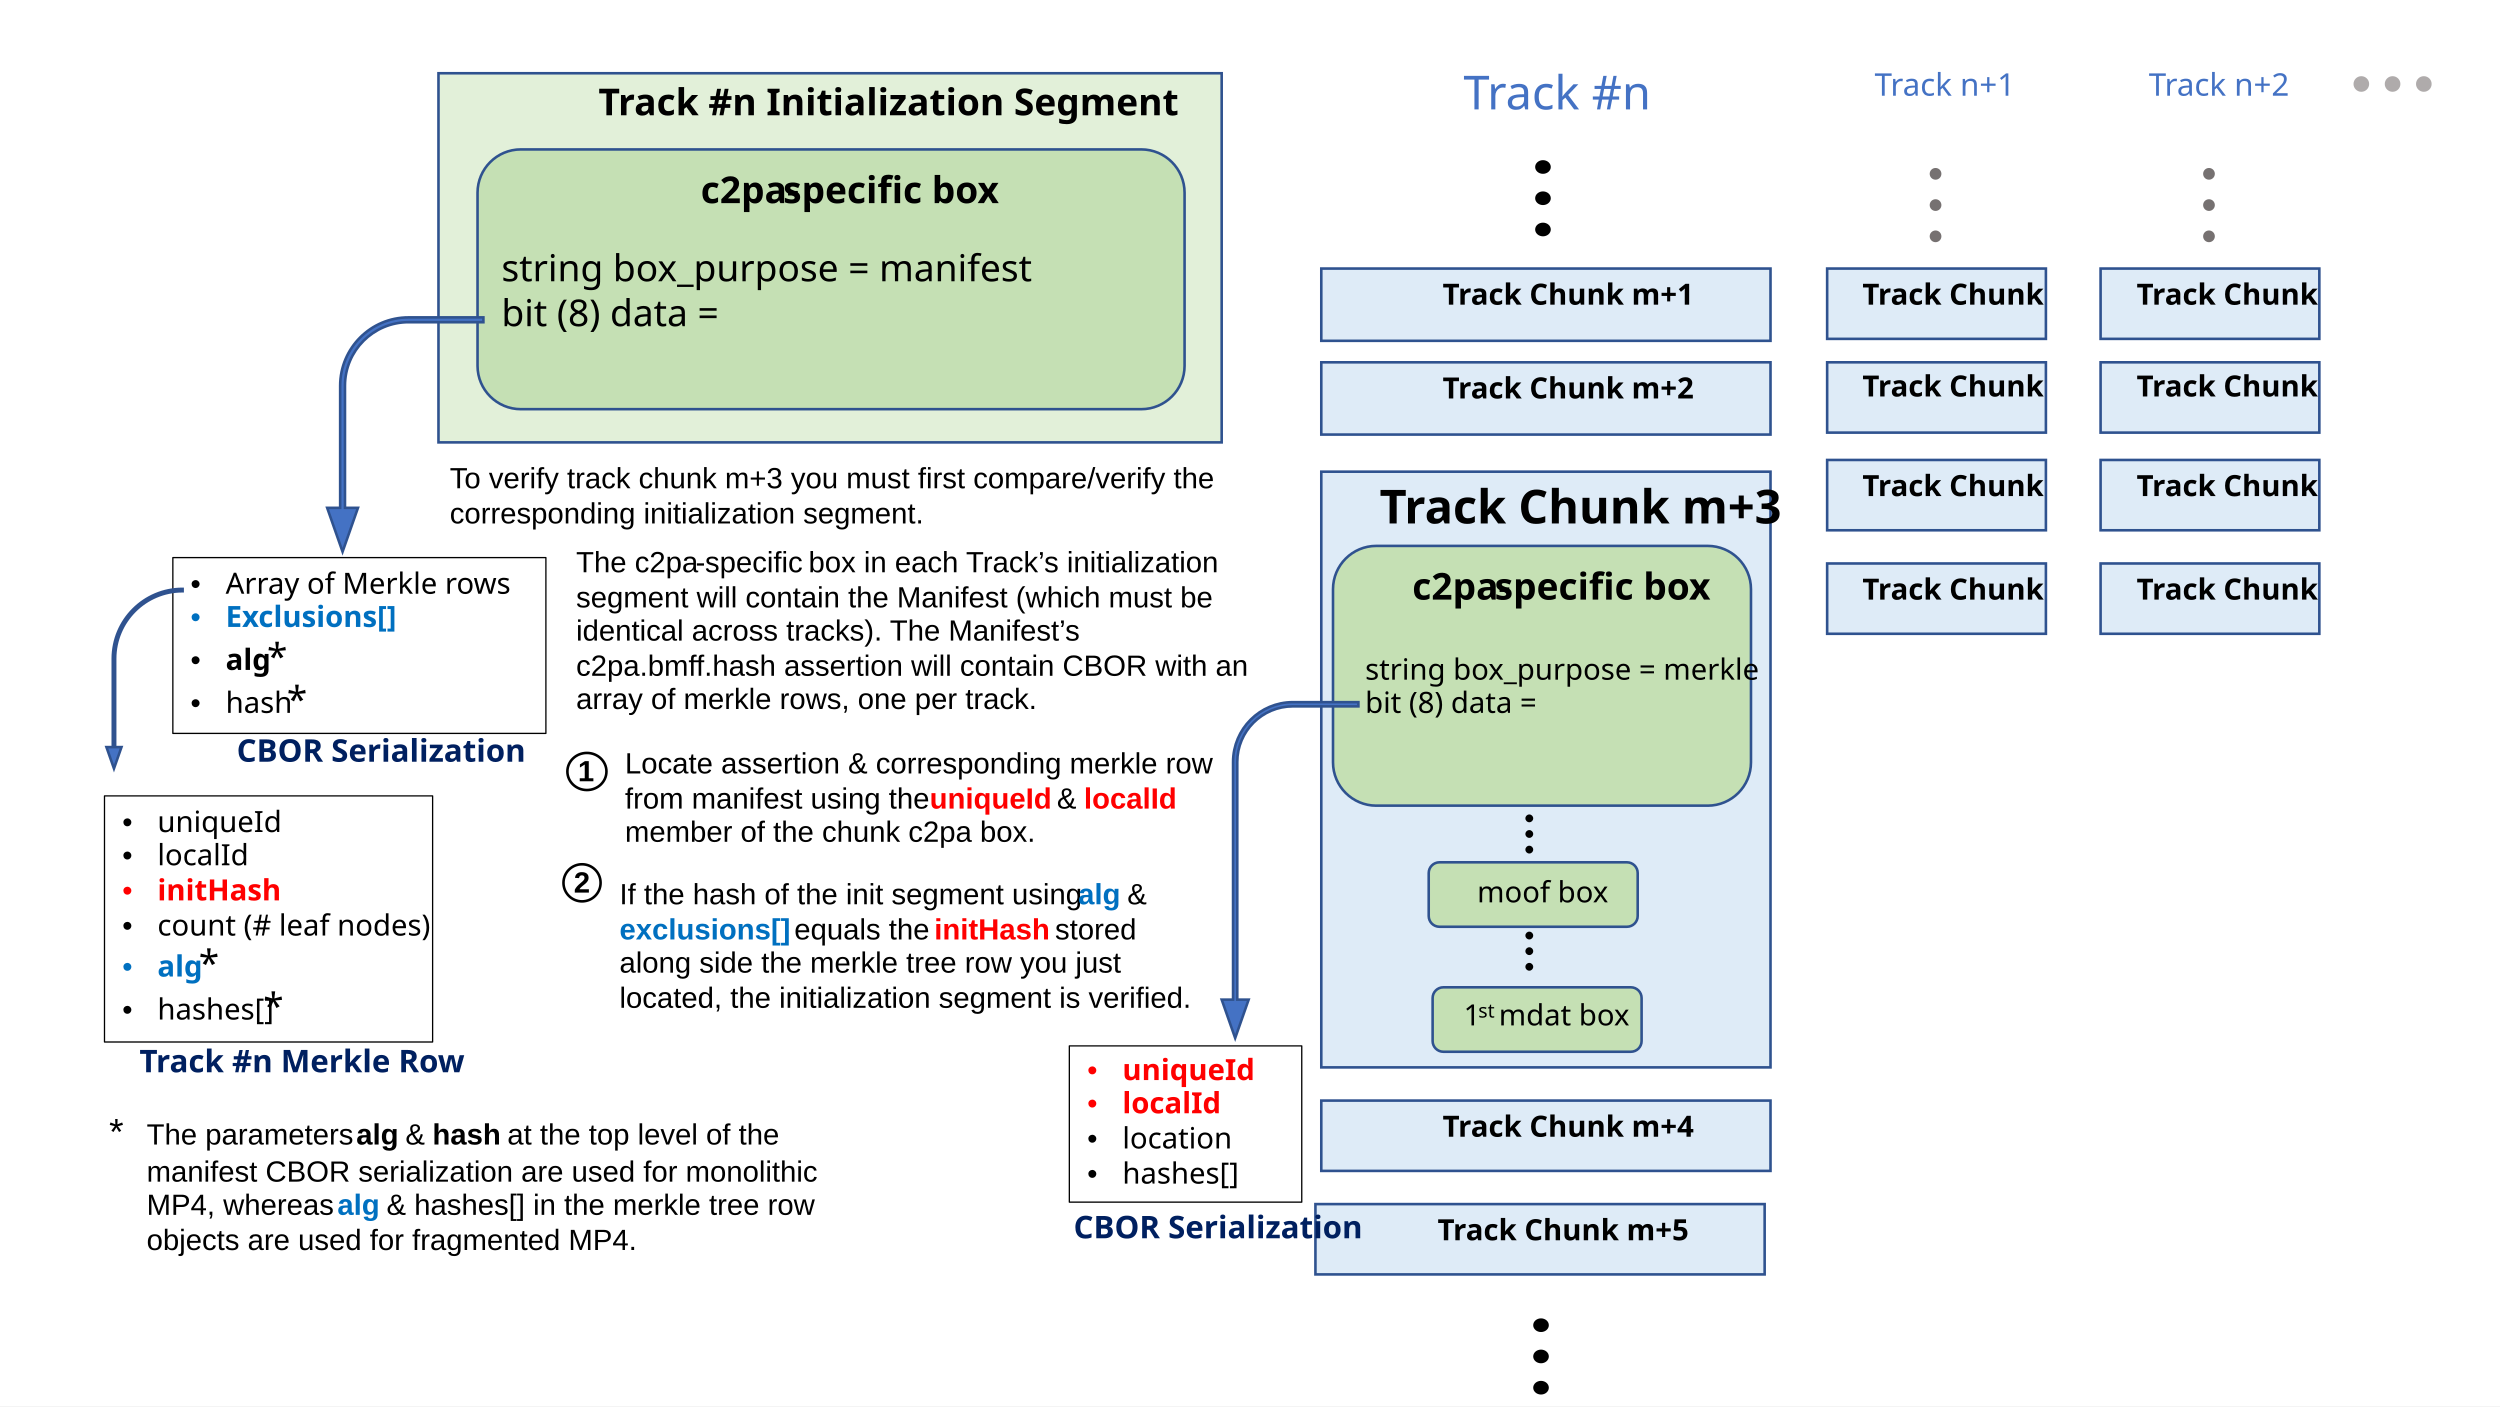
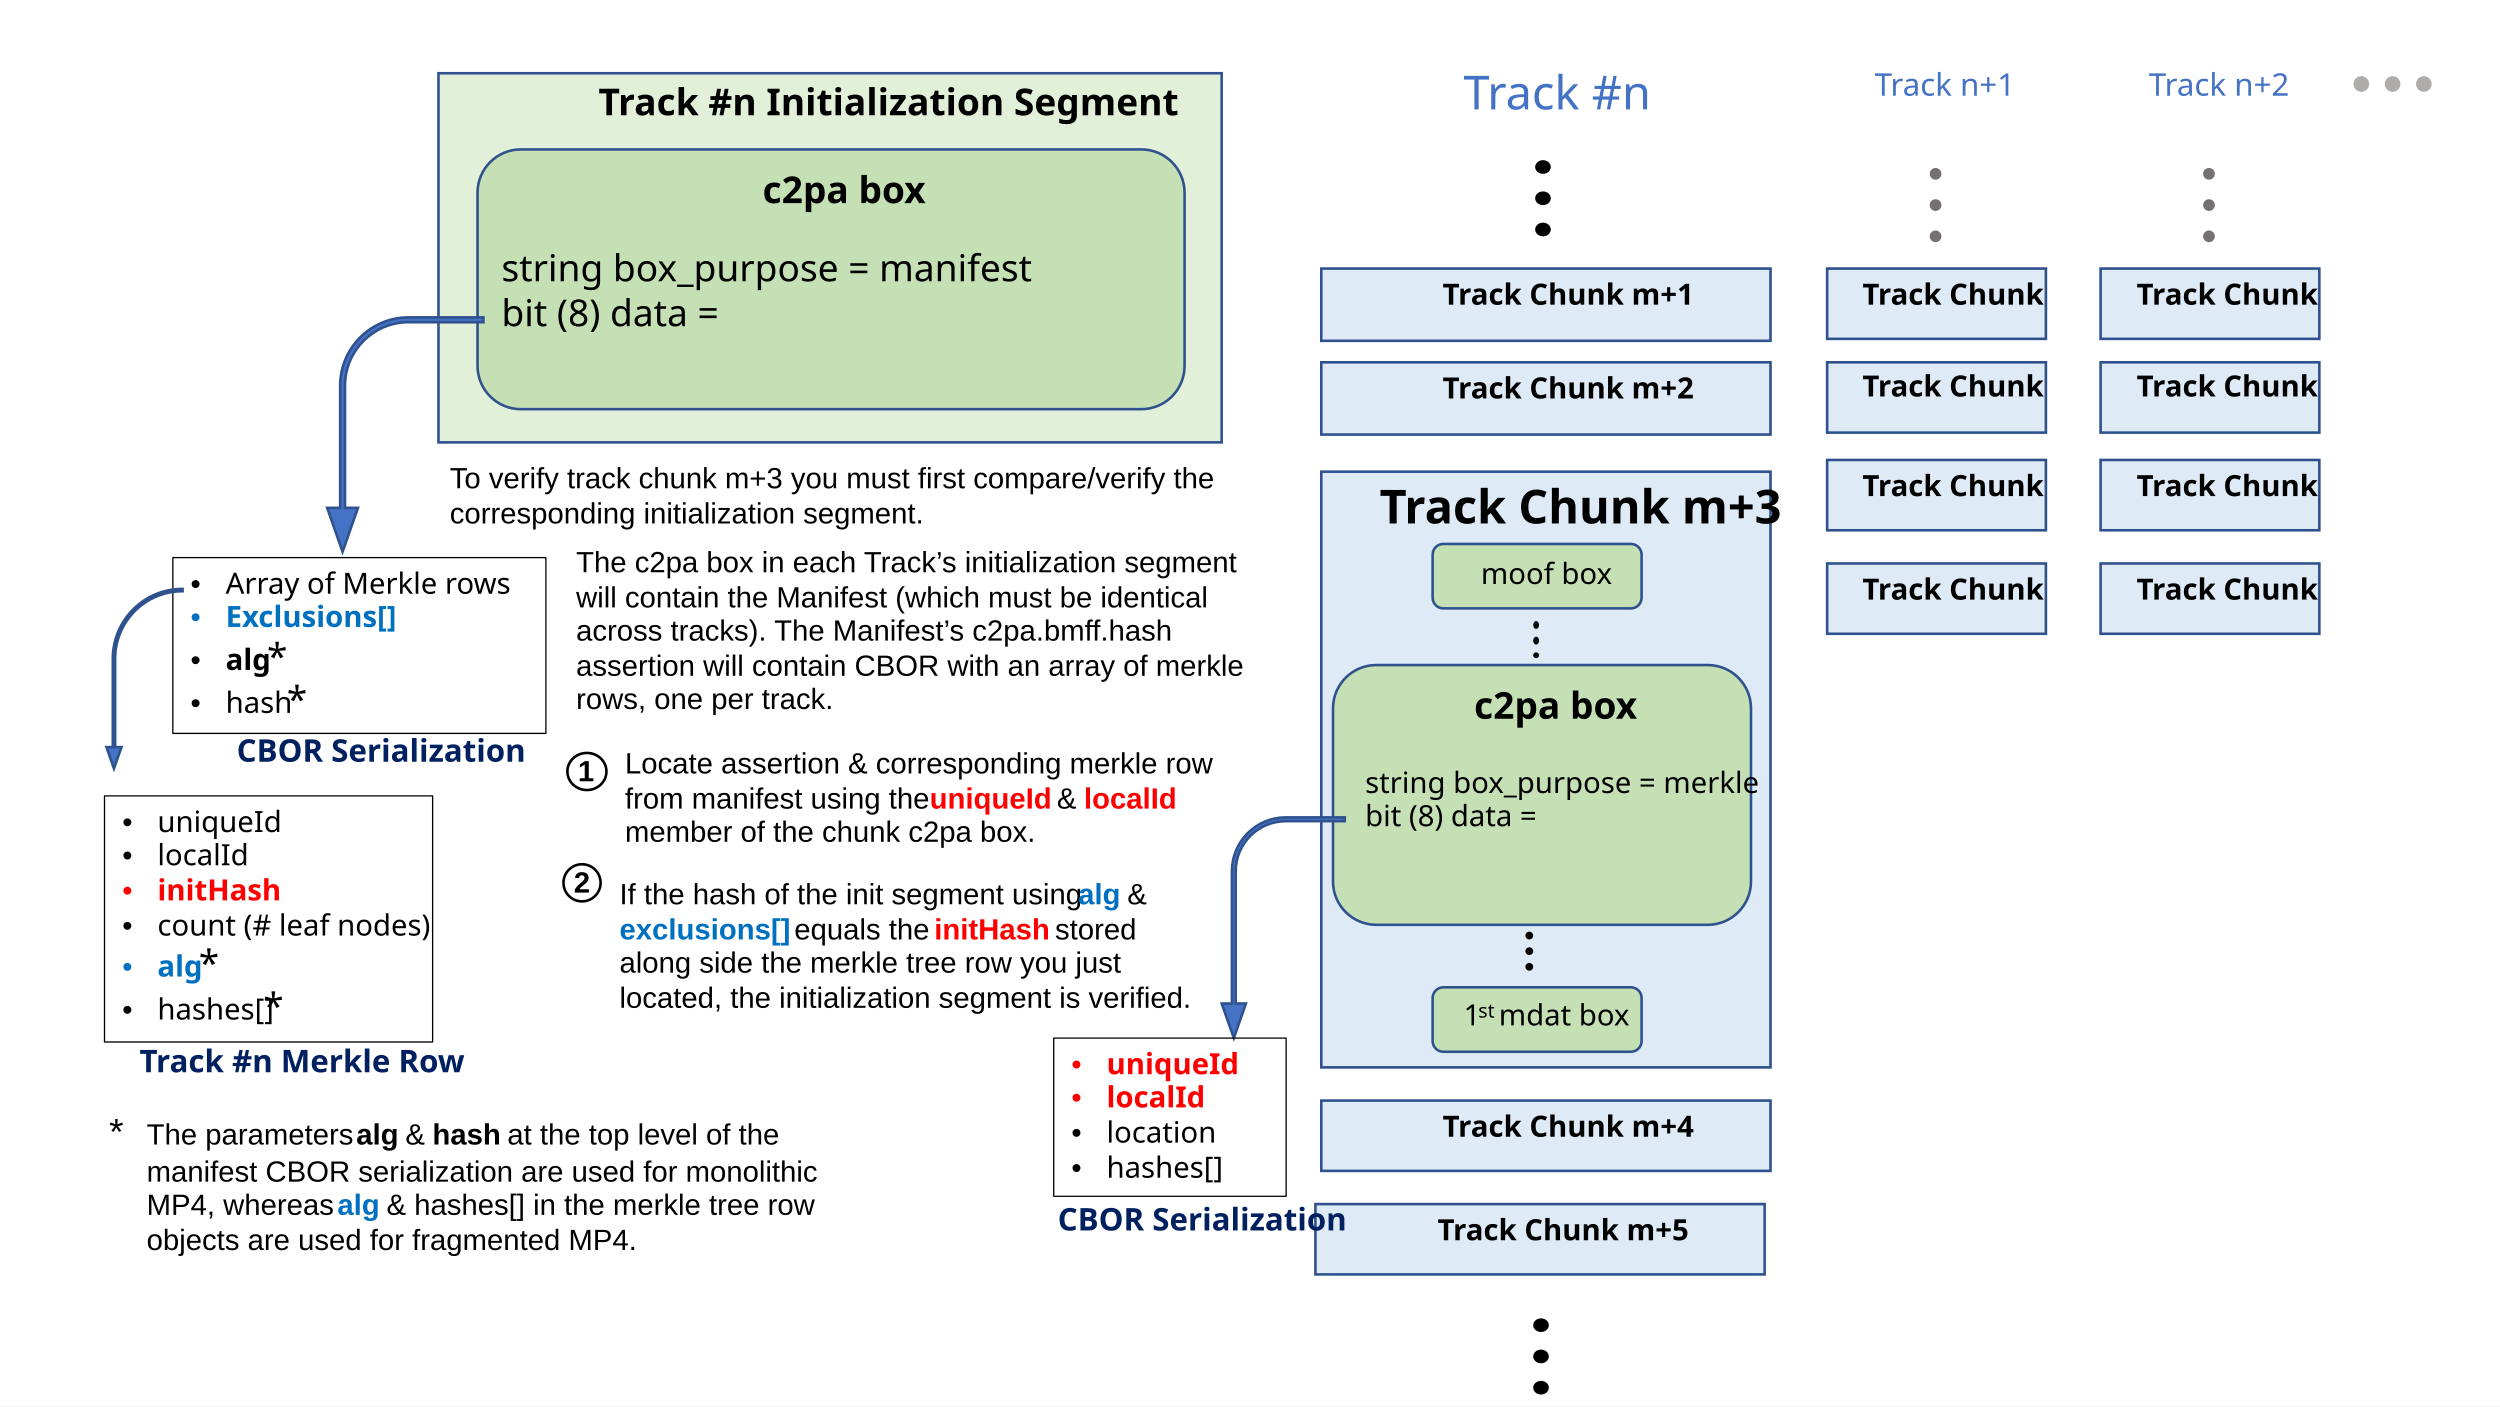
<svg xmlns="http://www.w3.org/2000/svg" width="1280" height="720" overflow="hidden">
  <defs>
    <clipPath id="clip0">
      <rect x="0" y="0" width="1280" height="720" />
    </clipPath>
  </defs>
  <g clip-path="url(#clip0)">
    <rect x="0" y="0" width="1280" height="720" fill="#FFFFFF" />
    <text fill="#002060" font-family="Calibri Light,Calibri Light_MSFontService,sans-serif" font-weight="700" font-size="16" transform="translate(121.186 390)">CBOR Serialization</text>
    <rect x="88.5" y="285.5" width="191" height="90" stroke="#000000" stroke-width="0.667" stroke-linejoin="round" stroke-miterlimit="10" fill="none" />
    <text font-family="Arial,Arial_MSFontService,sans-serif" font-weight="400" font-size="15" transform="translate(97.5186 304)">•<tspan font-family="Calibri,Calibri_MSFontService,sans-serif" font-size="15" x="18" y="0">Array of Merkle rows</tspan>
      <tspan fill="#0070C0" font-size="15" x="0" y="17">•</tspan>
      <tspan fill="#0070C0" font-family="Calibri,Calibri_MSFontService,sans-serif" font-weight="700" font-size="15" x="18" y="17">Exclusions[]</tspan>
      <tspan font-size="15" x="0" y="39">•</tspan>
      <tspan font-family="Calibri,Calibri_MSFontService,sans-serif" font-weight="700" font-size="15" x="18" y="39">alg </tspan>
      <tspan font-family="Calibri,Calibri_MSFontService,sans-serif" font-size="19" x="39.167" y="39">*</tspan>
      <tspan font-size="15" x="0" y="61">•</tspan>
      <tspan font-family="Calibri,Calibri_MSFontService,sans-serif" font-size="15" x="18" y="61">hash </tspan>
      <tspan font-family="Calibri,Calibri_MSFontService,sans-serif" font-size="19" x="49.333" y="61">*</tspan>
      <tspan font-size="15" x="222.452" y="92">Locate assertion &amp; corresponding merkle row </tspan>
      <tspan font-size="15" x="222.452" y="110">from manifest using the </tspan>
      <tspan fill="#FF0000" font-weight="700" font-size="15" x="378.452" y="110">uniqueId</tspan>
      <tspan font-size="15" x="443.618" y="110">&amp; </tspan>
      <tspan fill="#FF0000" font-weight="700" font-size="15" x="457.452" y="110">localId</tspan>
      <tspan font-size="15" x="222.452" y="127">member of the chunk c2pa box.</tspan>
    </text>
    <path d="M290.5 395C290.5 389.753 294.977 385.5 300.5 385.5 306.023 385.5 310.5 389.753 310.5 395 310.5 400.247 306.023 404.5 300.5 404.5 294.977 404.5 290.5 400.247 290.5 395Z" stroke="#000000" stroke-width="1.333" stroke-miterlimit="8" fill="none" fill-rule="evenodd" />
    <text font-family="Arial,Arial_MSFontService,sans-serif" font-weight="700" font-size="15" transform="translate(295.89 400)">1</text>
    <rect x="224.5" y="37.5" width="401" height="189" stroke="#2F528F" stroke-width="1.333" stroke-miterlimit="8" fill="#E2F0D9" />
    <text font-family="Calibri,Calibri_MSFontService,sans-serif" font-weight="700" font-size="19" transform="translate(306.41 59)">Track #n Initialization Segment</text>
    <path d="M244.5 98.667C244.5 86.425 254.425 76.5 266.667 76.5L584.333 76.5C596.576 76.5 606.5 86.425 606.5 98.667L606.5 187.333C606.5 199.576 596.576 209.5 584.333 209.5L266.667 209.5C254.425 209.5 244.5 199.576 244.5 187.333Z" stroke="#2F528F" stroke-width="1.333" stroke-miterlimit="8" fill="#C5E0B4" fill-rule="evenodd" />
-     <text font-family="Calibri,Calibri_MSFontService,sans-serif" font-weight="700" font-size="19" transform="translate(358.784 104)">c2pa-<tspan font-size="19" x="42.167" y="0">specific box</tspan>
-       <tspan font-weight="400" font-size="19" x="-102.045" y="40">string box_purpose = manifest </tspan>
-       <tspan font-weight="400" font-size="19" x="-102.045" y="63">bit (8) data =</tspan>
+     <text font-family="Calibri,Calibri_MSFontService,sans-serif" font-weight="700" font-size="19" transform="translate(390.45 104)">c2pa box<tspan font-weight="400" font-size="19" x="-133.712" y="40">string box_purpose = manifest </tspan>
+       <tspan font-weight="400" font-size="19" x="-133.712" y="63">bit (8) data =</tspan>
    </text>
    <path d="M786 85.5C786 83.567 787.791 82 790 82 792.209 82 794 83.567 794 85.5 794 87.433 792.209 89 790 89 787.791 89 786 87.433 786 85.5Z" fill-rule="evenodd" />
    <path d="M786 101.5C786 99.567 787.791 98 790 98 792.209 98 794 99.567 794 101.5 794 103.433 792.209 105 790 105 787.791 105 786 103.433 786 101.5Z" fill-rule="evenodd" />
    <path d="M786 117.5C786 115.567 787.791 114 790 114 792.209 114 794 115.567 794 117.5 794 119.433 792.209 121 790 121 787.791 121 786 119.433 786 117.5Z" fill-rule="evenodd" />
    <rect x="676.5" y="185.5" width="230" height="37" stroke="#2F528F" stroke-width="1.333" stroke-miterlimit="8" fill="#DEEBF7" />
    <text font-family="Calibri,Calibri_MSFontService,sans-serif" font-weight="700" font-size="15" transform="translate(738.612 204)">Track Chunk m+2</text>
    <rect x="676.5" y="563.5" width="230" height="36" stroke="#2F528F" stroke-width="1.333" stroke-miterlimit="8" fill="#DEEBF7" />
    <text font-family="Calibri,Calibri_MSFontService,sans-serif" font-weight="700" font-size="15" transform="translate(738.612 582)">Track Chunk m+4</text>
    <path d="M785 678.5C785 676.567 786.791 675 789 675 791.209 675 793 676.567 793 678.5 793 680.433 791.209 682 789 682 786.791 682 785 680.433 785 678.5Z" fill-rule="evenodd" />
    <path d="M785 694.5C785 692.567 786.791 691 789 691 791.209 691 793 692.567 793 694.5 793 696.433 791.209 698 789 698 786.791 698 785 696.433 785 694.5Z" fill-rule="evenodd" />
    <path d="M785 710.5C785 708.567 786.791 707 789 707 791.209 707 793 708.567 793 710.5 793 712.433 791.209 714 789 714 786.791 714 785 712.433 785 710.5Z" fill-rule="evenodd" />
    <rect x="676.5" y="241.5" width="230" height="305" stroke="#2F528F" stroke-width="1.333" stroke-miterlimit="8" fill="#DEEBF7" />
    <text font-family="Calibri,Calibri_MSFontService,sans-serif" font-weight="700" font-size="24" transform="translate(706.325 268)">Track Chunk m+3</text>
-     <path d="M682.5 301.667C682.5 289.425 692.425 279.5 704.667 279.5L874.333 279.5C886.576 279.5 896.5 289.425 896.5 301.667L896.5 390.333C896.5 402.575 886.576 412.5 874.333 412.5L704.667 412.5C692.425 412.5 682.5 402.575 682.5 390.333Z" stroke="#2F528F" stroke-width="1.333" stroke-miterlimit="8" fill="#C5E0B4" fill-rule="evenodd" />
-     <text font-family="Calibri,Calibri_MSFontService,sans-serif" font-weight="700" font-size="19" transform="translate(723.084 307)">c2pa-<tspan font-size="19" x="42.167" y="0">specific box</tspan>
-       <tspan font-weight="400" font-size="15" x="-24.133" y="41">string box_purpose = merkle </tspan>
-       <tspan font-weight="400" font-size="15" x="-24.133" y="58">bit (8) data =</tspan>
+     <path d="M682.5 362.667C682.5 350.425 692.425 340.5 704.667 340.5L874.333 340.5C886.576 340.5 896.5 350.425 896.5 362.667L896.5 451.333C896.5 463.575 886.576 473.5 874.333 473.5L704.667 473.5C692.425 473.5 682.5 463.575 682.5 451.333Z" stroke="#2F528F" stroke-width="1.333" stroke-miterlimit="8" fill="#C5E0B4" fill-rule="evenodd" />
+     <text font-family="Calibri,Calibri_MSFontService,sans-serif" font-weight="700" font-size="19" transform="translate(754.75 368)">c2pa box<tspan font-weight="400" font-size="15" x="-55.799" y="38">string box_purpose = merkle </tspan>
+       <tspan font-weight="400" font-size="15" x="-55.799" y="55">bit (8) data =</tspan>
    </text>
-     <path d="M731.5 447C731.5 443.963 733.963 441.5 737 441.5L833 441.5C836.038 441.5 838.5 443.963 838.5 447L838.5 469C838.5 472.038 836.038 474.5 833 474.5L737 474.5C733.963 474.5 731.5 472.038 731.5 469Z" stroke="#2F528F" stroke-width="1.333" stroke-miterlimit="8" fill="#C5E0B4" fill-rule="evenodd" />
-     <text font-family="Calibri,Calibri_MSFontService,sans-serif" font-weight="400" font-size="15" transform="translate(756.28 462)">moof box</text>
-     <path d="M781 419C781 417.895 781.895 417 783 417 784.105 417 785 417.895 785 419 785 420.105 784.105 421 783 421 781.895 421 781 420.105 781 419Z" fill-rule="evenodd" />
-     <path d="M781 427C781 425.895 781.895 425 783 425 784.105 425 785 425.895 785 427 785 428.105 784.105 429 783 429 781.895 429 781 428.105 781 427Z" fill-rule="evenodd" />
-     <path d="M781 435C781 433.895 781.895 433 783 433 784.105 433 785 433.895 785 435 785 436.105 784.105 437 783 437 781.895 437 781 436.105 781 435Z" fill-rule="evenodd" />
+     <path d="M733.5 284C733.5 280.963 735.963 278.5 739 278.5L835 278.5C838.038 278.5 840.5 280.963 840.5 284L840.5 306C840.5 309.038 838.038 311.5 835 311.5L739 311.5C735.963 311.5 733.5 309.038 733.5 306Z" stroke="#2F528F" stroke-width="1.333" stroke-miterlimit="8" fill="#C5E0B4" fill-rule="evenodd" />
+     <text font-family="Calibri,Calibri_MSFontService,sans-serif" font-weight="400" font-size="15" transform="translate(758.201 299)">moof box</text>
+     <path d="M785 320C785 318.895 785.672 318 786.5 318 787.328 318 788 318.895 788 320 788 321.105 787.328 322 786.5 322 785.672 322 785 321.105 785 320Z" fill-rule="evenodd" />
+     <path d="M785 328C785 326.895 785.672 326 786.5 326 787.328 326 788 326.895 788 328 788 329.105 787.328 330 786.5 330 785.672 330 785 329.105 785 328Z" fill-rule="evenodd" />
+     <path d="M785 335.5C785 334.672 785.672 334 786.5 334 787.328 334 788 334.672 788 335.5 788 336.328 787.328 337 786.5 337 785.672 337 785 336.328 785 335.5Z" fill-rule="evenodd" />
    <path d="M733.5 511C733.5 507.963 735.963 505.5 739 505.5L835 505.5C838.038 505.5 840.5 507.963 840.5 511L840.5 533C840.5 536.038 838.038 538.5 835 538.5L739 538.5C735.963 538.5 733.5 536.038 733.5 533Z" stroke="#2F528F" stroke-width="1.333" stroke-miterlimit="8" fill="#C5E0B4" fill-rule="evenodd" />
    <text font-family="Calibri,Calibri_MSFontService,sans-serif" font-weight="400" font-size="15" transform="translate(749.367 525)">1<tspan font-size="10" x="7.5" y="-4">st</tspan>
      <tspan font-size="15" x="18" y="0">mdat box</tspan>
    </text>
    <path d="M781 479C781 477.895 781.895 477 783 477 784.105 477 785 477.895 785 479 785 480.105 784.105 481 783 481 781.895 481 781 480.105 781 479Z" fill-rule="evenodd" />
    <path d="M781 487C781 485.895 781.895 485 783 485 784.105 485 785 485.895 785 487 785 488.105 784.105 489 783 489 781.895 489 781 488.105 781 487Z" fill-rule="evenodd" />
    <path d="M781 495C781 493.895 781.895 493 783 493 784.105 493 785 493.895 785 495 785 496.105 784.105 497 783 497 781.895 497 781 496.105 781 495Z" fill-rule="evenodd" />
    <rect x="673.5" y="616.5" width="230" height="36" stroke="#2F528F" stroke-width="1.333" stroke-miterlimit="8" fill="#DEEBF7" />
    <text font-family="Calibri,Calibri_MSFontService,sans-serif" font-weight="700" font-size="15" transform="translate(736.037 635)">Track Chunk m+5</text>
    <rect x="676.5" y="137.5" width="230" height="37" stroke="#2F528F" stroke-width="1.333" stroke-miterlimit="8" fill="#DEEBF7" />
    <text font-family="Calibri,Calibri_MSFontService,sans-serif" font-weight="700" font-size="15" transform="translate(738.612 156)">Track Chunk m+1<tspan fill="#4472C4" font-weight="400" font-size="24" x="10.703" y="-100">Track #n</tspan>
    </text>
    <path d="M1128 89C1128 87.343 1129.34 86 1131 86 1132.66 86 1134 87.343 1134 89 1134 90.657 1132.66 92 1131 92 1129.34 92 1128 90.657 1128 89Z" fill="#767171" fill-rule="evenodd" />
    <path d="M1128 105C1128 103.343 1129.34 102 1131 102 1132.66 102 1134 103.343 1134 105 1134 106.657 1132.66 108 1131 108 1129.34 108 1128 106.657 1128 105Z" fill="#767171" fill-rule="evenodd" />
    <path d="M1128 121C1128 119.343 1129.34 118 1131 118 1132.66 118 1134 119.343 1134 121 1134 122.657 1132.66 124 1131 124 1129.34 124 1128 122.657 1128 121Z" fill="#767171" fill-rule="evenodd" />
    <rect x="1075.5" y="185.5" width="112" height="36" stroke="#2F528F" stroke-width="1.333" stroke-miterlimit="8" fill="#DEEBF7" />
    <text font-family="Calibri,Calibri_MSFontService,sans-serif" font-weight="700" font-size="15" transform="translate(1093.94 203)">Track Chunk</text>
    <rect x="1075.5" y="235.5" width="112" height="36" stroke="#2F528F" stroke-width="1.333" stroke-miterlimit="8" fill="#DEEBF7" />
    <text font-family="Calibri,Calibri_MSFontService,sans-serif" font-weight="700" font-size="15" transform="translate(1093.94 254)">Track Chunk</text>
    <rect x="1075.5" y="288.5" width="112" height="36" stroke="#2F528F" stroke-width="1.333" stroke-miterlimit="8" fill="#DEEBF7" />
    <text font-family="Calibri,Calibri_MSFontService,sans-serif" font-weight="700" font-size="15" transform="translate(1093.94 307)">Track Chunk</text>
    <rect x="1075.5" y="137.5" width="112" height="36" stroke="#2F528F" stroke-width="1.333" stroke-miterlimit="8" fill="#DEEBF7" />
    <text font-family="Calibri,Calibri_MSFontService,sans-serif" font-weight="700" font-size="15" transform="translate(1093.94 156)">Track Chunk<tspan fill="#4472C4" font-weight="400" font-size="16" x="6.243" y="-107">Track n+2 </tspan>
    </text>
    <path d="M1241 39C1243.21 39 1245 40.791 1245 43 1245 45.209 1243.21 47 1241 47 1238.79 47 1237 45.209 1237 43 1237 40.791 1238.79 39 1241 39Z" fill="#AFABAB" fill-rule="evenodd" />
    <path d="M1225 39C1227.21 39 1229 40.791 1229 43 1229 45.209 1227.21 47 1225 47 1222.79 47 1221 45.209 1221 43 1221 40.791 1222.79 39 1225 39Z" fill="#AFABAB" fill-rule="evenodd" />
    <path d="M1209 39C1211.21 39 1213 40.791 1213 43 1213 45.209 1211.21 47 1209 47 1206.79 47 1205 45.209 1205 43 1205 40.791 1206.79 39 1209 39Z" fill="#AFABAB" fill-rule="evenodd" />
    <path d="M0 80 0 41.66C-7.6388e-15 22.33 15.67 6.66 35 6.66L97.495 6.66 97.495 0 120 7.894 97.495 15.787 97.495 9.127 35 9.127C17.032 9.127 2.466 23.693 2.466 41.66L2.466 80Z" stroke="#2F528F" stroke-width="1.333" stroke-miterlimit="8" fill="#4472C4" fill-rule="evenodd" transform="matrix(1.83697e-16 1 1 -1.83697e-16 167.5 162.5)" />
-     <path d="M0 39 0 39C-5.85641e-15 19.254 16.007 3.247 35.753 3.247L81.029 3.247 81.029 0 92 3.848 81.029 7.696 81.029 4.449 35.753 4.449C16.671 4.449 1.202 19.918 1.202 39L1.202 39Z" stroke="#2F528F" stroke-width="1.333" stroke-miterlimit="8" fill="#4472C4" fill-rule="evenodd" transform="matrix(1.83697e-16 1 1 -1.83697e-16 54.5001 301.5)" />
+     <path d="M0 39 0 39C0 19.254 16.007 3.247 35.753 3.247L81.029 3.247 81.029 0 92 3.848 81.029 7.696 81.029 4.449 35.753 4.449C16.671 4.449 1.202 19.918 1.202 39L1.202 39Z" stroke="#2F528F" stroke-width="1.333" stroke-miterlimit="8" fill="#4472C4" fill-rule="evenodd" transform="matrix(1.83697e-16 1 1 -1.83697e-16 54.5001 301.5)" />
    <rect x="53.5" y="407.5" width="168" height="126" stroke="#000000" stroke-width="0.667" stroke-linejoin="round" stroke-miterlimit="10" fill="none" />
    <text font-family="Arial,Arial_MSFontService,sans-serif" font-weight="400" font-size="15" transform="translate(62.584 426)">•<tspan font-family="Calibri,Calibri_MSFontService,sans-serif" font-size="15" x="18" y="0">uniqueId</tspan>
      <tspan font-size="15" x="0" y="17">•</tspan>
      <tspan font-family="Calibri,Calibri_MSFontService,sans-serif" font-size="15" x="18" y="17">localId</tspan>
      <tspan fill="#FF0000" font-size="15" x="0" y="35">•</tspan>
      <tspan fill="#FF0000" font-family="Calibri,Calibri_MSFontService,sans-serif" font-weight="700" font-size="15" x="18" y="35">initHash</tspan>
      <tspan font-size="15" x="0" y="53">•</tspan>
      <tspan font-family="Calibri,Calibri_MSFontService,sans-serif" font-size="15" x="18" y="53">count (# leaf nodes)</tspan>
      <tspan fill="#0070C0" font-size="15" x="0" y="74">•</tspan>
      <tspan fill="#0070C0" font-family="Calibri,Calibri_MSFontService,sans-serif" font-weight="700" font-size="15" x="18" y="74">alg </tspan>
      <tspan font-family="Calibri,Calibri_MSFontService,sans-serif" font-size="19" x="39.167" y="74">*</tspan>
      <tspan font-size="15" x="0" y="96">•</tspan>
      <tspan font-family="Calibri,Calibri_MSFontService,sans-serif" font-size="15" x="18" y="96">hashes[]</tspan>
      <tspan font-family="Calibri,Calibri_MSFontService,sans-serif" font-size="19" x="72.167" y="96">*</tspan>
    </text>
    <path d="M288.5 452C288.5 446.753 292.753 442.5 298 442.5 303.247 442.5 307.5 446.753 307.5 452 307.5 457.247 303.247 461.5 298 461.5 292.753 461.5 288.5 457.247 288.5 452Z" stroke="#000000" stroke-width="1.333" stroke-miterlimit="8" fill="none" fill-rule="evenodd" />
    <text font-family="Arial,Arial_MSFontService,sans-serif" font-weight="700" font-size="15" transform="translate(293.776 457)">2<tspan font-weight="400" font-size="15" x="23.391" y="6">If the hash of the init segment using </tspan>
      <tspan fill="#0070C0" font-size="15" x="258.225" y="6">alg</tspan>
      <tspan font-weight="400" font-size="15" x="283.391" y="6">&amp; </tspan>
      <tspan fill="#0070C0" font-size="15" x="23.391" y="24">exclusions[] </tspan>
      <tspan font-weight="400" font-size="15" x="112.891" y="24">equals the </tspan>
      <tspan fill="#FF0000" font-size="15" x="184.558" y="24">initHash</tspan>
      <tspan font-weight="400" font-size="15" x="246.391" y="24">stored </tspan>
      <tspan font-weight="400" font-size="15" x="23.391" y="41">along side the merkle tree row you just </tspan>
      <tspan font-weight="400" font-size="15" x="23.391" y="59">located, the initialization segment is verified.</tspan>
    </text>
    <path d="M988 89C988 87.343 989.343 86 991 86 992.657 86 994 87.343 994 89 994 90.657 992.657 92 991 92 989.343 92 988 90.657 988 89Z" fill="#767171" fill-rule="evenodd" />
    <path d="M988 105C988 103.343 989.343 102 991 102 992.657 102 994 103.343 994 105 994 106.657 992.657 108 991 108 989.343 108 988 106.657 988 105Z" fill="#767171" fill-rule="evenodd" />
    <path d="M988 121C988 119.343 989.343 118 991 118 992.657 118 994 119.343 994 121 994 122.657 992.657 124 991 124 989.343 124 988 122.657 988 121Z" fill="#767171" fill-rule="evenodd" />
    <rect x="935.5" y="185.5" width="112" height="36" stroke="#2F528F" stroke-width="1.333" stroke-miterlimit="8" fill="#DEEBF7" />
    <text font-family="Calibri,Calibri_MSFontService,sans-serif" font-weight="700" font-size="15" transform="translate(953.559 203)">Track Chunk</text>
    <rect x="935.5" y="235.5" width="112" height="36" stroke="#2F528F" stroke-width="1.333" stroke-miterlimit="8" fill="#DEEBF7" />
    <text font-family="Calibri,Calibri_MSFontService,sans-serif" font-weight="700" font-size="15" transform="translate(953.559 254)">Track Chunk</text>
    <rect x="935.5" y="288.5" width="112" height="36" stroke="#2F528F" stroke-width="1.333" stroke-miterlimit="8" fill="#DEEBF7" />
    <text font-family="Calibri,Calibri_MSFontService,sans-serif" font-weight="700" font-size="15" transform="translate(953.559 307)">Track Chunk</text>
    <rect x="935.5" y="137.5" width="112" height="36" stroke="#2F528F" stroke-width="1.333" stroke-miterlimit="8" fill="#DEEBF7" />
    <text font-family="Calibri,Calibri_MSFontService,sans-serif" font-weight="700" font-size="15" transform="translate(953.559 156)">Track Chunk<tspan fill="#4472C4" font-weight="400" font-size="16" x="6.243" y="-107">Track n+1 </tspan>
      <tspan font-family="Arial,Arial_MSFontService,sans-serif" font-weight="400" font-size="19" x="-897.692" y="430">*</tspan>
      <tspan font-family="Arial,Arial_MSFontService,sans-serif" font-weight="400" font-size="15" x="-878.492" y="430">The parameters </tspan>
      <tspan font-family="Arial,Arial_MSFontService,sans-serif" font-size="15" x="-771.159" y="430">alg</tspan>
      <tspan font-family="Arial,Arial_MSFontService,sans-serif" font-weight="400" font-size="15" x="-745.992" y="430">&amp; </tspan>
      <tspan font-family="Arial,Arial_MSFontService,sans-serif" font-size="15" x="-732.159" y="430">hash</tspan>
      <tspan font-family="Arial,Arial_MSFontService,sans-serif" font-weight="400" font-size="15" x="-693.825" y="430">at the top level of the </tspan>
      <tspan font-family="Arial,Arial_MSFontService,sans-serif" font-weight="400" font-size="15" x="-878.492" y="449">manifest CBOR serialization are used for monolithic </tspan>
      <tspan font-family="Arial,Arial_MSFontService,sans-serif" font-weight="400" font-size="15" x="-878.492" y="466">MP4, whereas </tspan>
      <tspan fill="#0070C0" font-family="Arial,Arial_MSFontService,sans-serif" font-size="15" x="-780.825" y="466">alg</tspan>
      <tspan font-family="Arial,Arial_MSFontService,sans-serif" font-weight="400" font-size="15" x="-755.659" y="466">&amp; hashes[] in the merkle tree row </tspan>
      <tspan font-family="Arial,Arial_MSFontService,sans-serif" font-weight="400" font-size="15" x="-878.492" y="484">objects are used for fragmented MP4.</tspan>
      <tspan font-family="Arial,Arial_MSFontService,sans-serif" font-weight="400" font-size="15" x="-723.29" y="94">To verify track chunk m+3 you must first compare/verify the </tspan>
      <tspan font-family="Arial,Arial_MSFontService,sans-serif" font-weight="400" font-size="15" x="-723.29" y="112">corresponding initialization segment.</tspan>
    </text>
-     <path d="M0 70 0 36.453C-5.47447e-15 19.539 13.711 5.828 30.625 5.828L152.308 5.828 152.308 0 172 6.907 152.308 13.814 152.308 7.986 30.625 7.986C14.903 7.986 2.158 20.731 2.158 36.453L2.158 70Z" stroke="#2F528F" stroke-width="1.333" stroke-miterlimit="8" fill="#4472C4" fill-rule="evenodd" transform="matrix(1.83697e-16 1 1 -1.83697e-16 625.5 359.5)" />
-     <text fill="#002060" font-family="Calibri Light,Calibri Light_MSFontService,sans-serif" font-weight="700" font-size="16" transform="translate(549.669 634)">CBOR Serialization</text>
-     <rect x="547.5" y="535.5" width="119" height="80" stroke="#000000" stroke-width="0.667" stroke-linejoin="round" stroke-miterlimit="10" fill="none" />
-     <text fill="#FF0000" font-family="Arial,Arial_MSFontService,sans-serif" font-weight="400" font-size="15" transform="translate(556.642 553)">•<tspan font-family="Calibri,Calibri_MSFontService,sans-serif" font-weight="700" font-size="15" x="18" y="0">uniqueId</tspan>
+     <path d="M0 63 0 32.808C0 17.585 12.34 5.245 27.562 5.245L95.278 5.245 95.278 0 113 6.216 95.278 12.432 95.278 7.187 27.562 7.187C13.413 7.187 1.942 18.658 1.942 32.808L1.942 63Z" stroke="#2F528F" stroke-width="1.333" stroke-miterlimit="8" fill="#4472C4" fill-rule="evenodd" transform="matrix(1.83697e-16 1 1 -1.83697e-16 625.5 418.5)" />
+     <text fill="#002060" font-family="Calibri Light,Calibri Light_MSFontService,sans-serif" font-weight="700" font-size="16" transform="translate(541.561 630)">CBOR Serialization</text>
+     <rect x="539.5" y="531.5" width="119" height="81" stroke="#000000" stroke-width="0.667" stroke-linejoin="round" stroke-miterlimit="10" fill="none" />
+     <text fill="#FF0000" font-family="Arial,Arial_MSFontService,sans-serif" font-weight="400" font-size="15" transform="translate(548.534 550)">•<tspan font-family="Calibri,Calibri_MSFontService,sans-serif" font-weight="700" font-size="15" x="18" y="0">uniqueId</tspan>
      <tspan font-size="15" x="0" y="17">•</tspan>
      <tspan font-family="Calibri,Calibri_MSFontService,sans-serif" font-weight="700" font-size="15" x="18" y="17">localId</tspan>
      <tspan fill="#000000" font-size="15" x="0" y="35">•</tspan>
      <tspan fill="#000000" font-family="Calibri,Calibri_MSFontService,sans-serif" font-size="15" x="18" y="35">location</tspan>
      <tspan fill="#000000" font-size="15" x="0" y="53">•</tspan>
      <tspan fill="#000000" font-family="Calibri,Calibri_MSFontService,sans-serif" font-size="15" x="18" y="53">hashes[]</tspan>
-       <tspan fill="#002060" font-family="Calibri Light,Calibri Light_MSFontService,sans-serif" font-weight="700" font-size="16" x="-485.234" y="-4">Track #n Merkle Row</tspan>
-       <tspan fill="#000000" font-size="15" x="-261.692" y="-260">The c2pa</tspan>
-       <tspan fill="#000000" font-size="15" x="-200.525" y="-260">-</tspan>
-       <tspan fill="#000000" font-size="15" x="-195.692" y="-260">specific </tspan>
-       <tspan fill="#000000" font-size="15" x="-142.692" y="-260">box in each Track’s initialization </tspan>
-       <tspan fill="#000000" font-size="15" x="-261.692" y="-242">segment will contain the Manifest (which must be </tspan>
-       <tspan fill="#000000" font-size="15" x="-261.692" y="-225">identical across tracks). The Manifest’s </tspan>
-       <tspan fill="#000000" font-size="15" x="-261.692" y="-207">c2pa.bmff.hash assertion will contain CBOR with an </tspan>
-       <tspan fill="#000000" font-size="15" x="-261.692" y="-190">array of merkle rows, one per track.</tspan>
+       <tspan fill="#002060" font-family="Calibri Light,Calibri Light_MSFontService,sans-serif" font-weight="700" font-size="16" x="-477.126" y="-1">Track #n Merkle Row</tspan>
+       <tspan fill="#000000" font-size="15" x="-253.584" y="-257">The c2pa box in each Track’s initialization segment </tspan>
+       <tspan fill="#000000" font-size="15" x="-253.584" y="-239">will contain the Manifest (which must be identical </tspan>
+       <tspan fill="#000000" font-size="15" x="-253.584" y="-222">across tracks). The Manifest’s c2pa.bmff.hash </tspan>
+       <tspan fill="#000000" font-size="15" x="-253.584" y="-204">assertion will contain CBOR with an array of merkle </tspan>
+       <tspan fill="#000000" font-size="15" x="-253.584" y="-187">rows, one per track.</tspan>
    </text>
  </g>
</svg>
